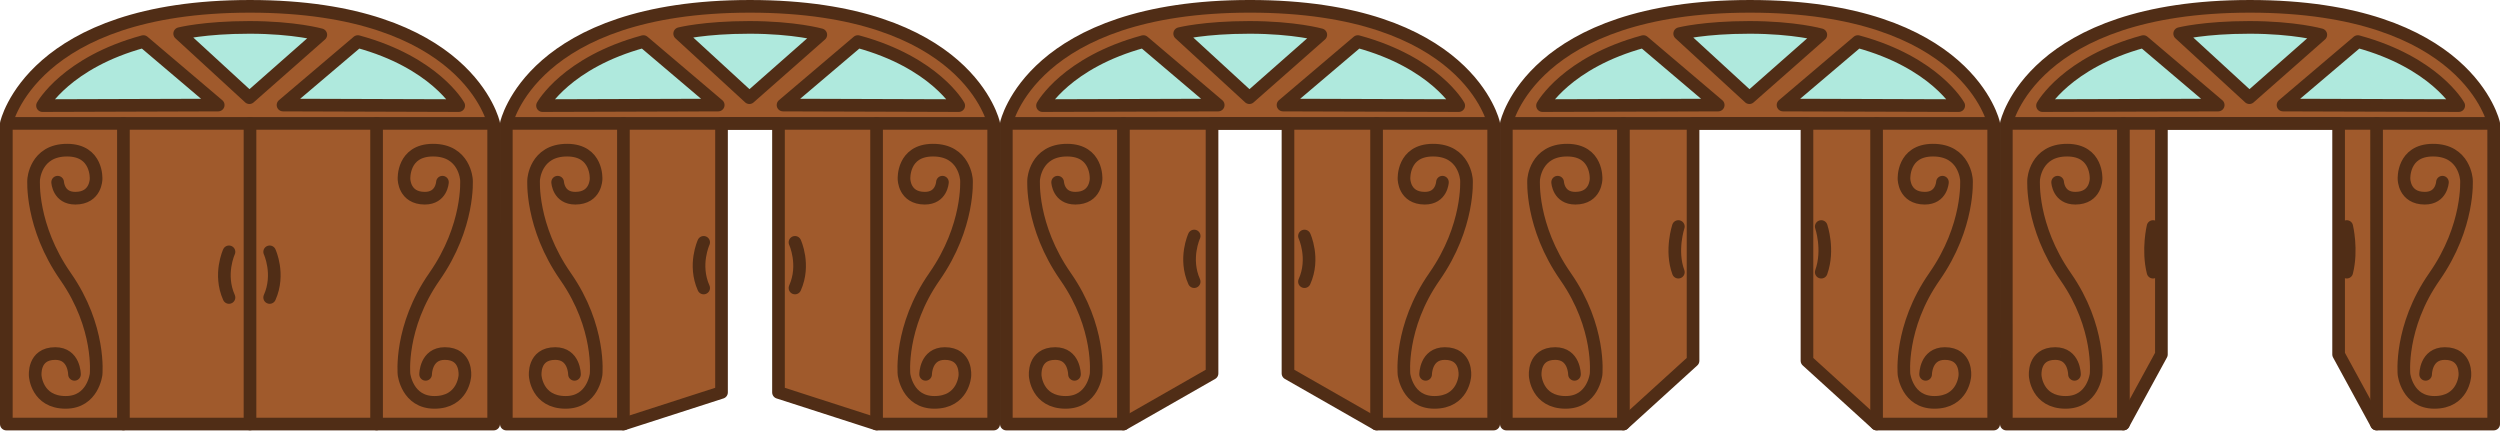
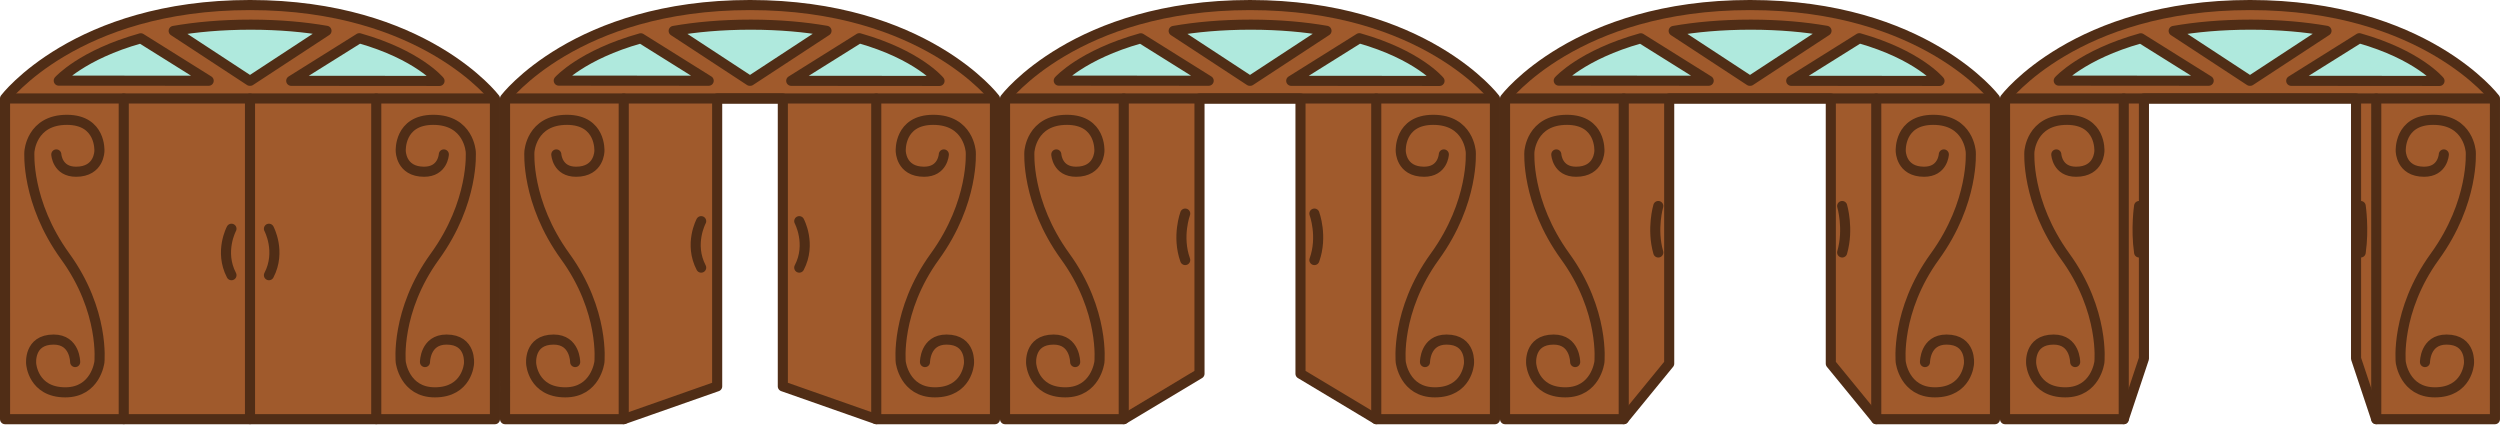
- <svg xmlns="http://www.w3.org/2000/svg" width="790" height="136" viewBox="0 0 209.021 35.983" version="1.1" id="svg8">
+ <svg xmlns="http://www.w3.org/2000/svg" width="990" height="168" viewBox="0 0 261.938 44.45" version="1.1" id="svg8">
  <defs id="defs2" />
  <g id="layer1" transform="translate(0,-261.0167)">
-     <path id="path1493" d="m 42.333,296.471 h 9.79 l 8.202,-2.646 V 271.335 h 4.763 v 22.49 l 8.202,2.646 h 9.79 v -25.135 c 0,0 -2.117,-9.79 -20.373,-9.79 -18.256,0 -20.373,9.79 -20.373,9.79 z" style="opacity:1;fill:#a05a2c;fill-opacity:1;stroke:#502d16;stroke-width:1.058;stroke-linecap:round;stroke-linejoin:round;stroke-miterlimit:4;stroke-dasharray:none;stroke-opacity:1;paint-order:normal" />
-     <path id="path1495" d="m 42.466,271.335 h 40.481" style="opacity:1;fill:none;fill-opacity:1;stroke:#502d16;stroke-width:1.058;stroke-linecap:round;stroke-linejoin:round;stroke-miterlimit:4;stroke-dasharray:none;stroke-opacity:1;paint-order:normal" />
-     <path id="path1503" d="m 60.049,269.799 -14.69,0.047 c 0,0 1.99,-3.602 8.435,-5.355 z" style="opacity:1;fill:#afe9dd;fill-opacity:1;stroke:#502d16;stroke-width:1.058;stroke-linecap:round;stroke-linejoin:round;stroke-miterlimit:4;stroke-dasharray:none;stroke-opacity:1;paint-order:normal" />
-     <path id="path1505" d="m 56.826,263.828 5.829,5.355 5.971,-5.26 c 0,0 -2.18,-0.616 -5.971,-0.616 -3.791,0 -5.829,0.521 -5.829,0.521 z" style="opacity:1;fill:#afe9dd;fill-opacity:1;stroke:#502d16;stroke-width:1.058;stroke-linecap:round;stroke-linejoin:round;stroke-miterlimit:4;stroke-dasharray:none;stroke-opacity:1;paint-order:normal" />
-     <path style="opacity:1;fill:#afe9dd;fill-opacity:1;stroke:#502d16;stroke-width:1.058;stroke-linecap:round;stroke-linejoin:round;stroke-miterlimit:4;stroke-dasharray:none;stroke-opacity:1;paint-order:normal" d="m 65.467,269.799 14.69,0.047 c 0,0 -1.99,-3.602 -8.435,-5.355 z" id="path1507" />
-     <path id="path1509" d="m 46.624,276.249 c 0,0 0.067,1.339 1.473,1.339 1.74,-2e-5 1.74,-1.607 1.74,-1.607 0,0 0.133,-2.4 -2.41,-2.41 -2.678,-0.011 -2.811,2.477 -2.811,2.477 0,0 -0.268,3.883 2.678,8.1 2.945,4.217 2.544,8.167 2.544,8.167 0,0 -0.268,2.343 -2.544,2.343 -2.41,0 -2.544,-2.209 -2.544,-2.209 0,0 -0.201,-1.874 1.674,-1.874 1.607,0 1.607,1.74 1.607,1.74" style="opacity:1;fill:none;fill-opacity:1;stroke:#502d16;stroke-width:1.058;stroke-linecap:round;stroke-linejoin:round;stroke-miterlimit:4;stroke-dasharray:none;stroke-opacity:1;paint-order:normal" />
-     <path style="opacity:1;fill:none;fill-opacity:1;stroke:#502d16;stroke-width:1.058;stroke-linecap:round;stroke-linejoin:round;stroke-miterlimit:4;stroke-dasharray:none;stroke-opacity:1;paint-order:normal" d="m 78.796,276.249 c 0,0 -0.067,1.339 -1.473,1.339 -1.74,-2e-5 -1.74,-1.607 -1.74,-1.607 0,0 -0.133,-2.4 2.41,-2.41 2.678,-0.011 2.811,2.477 2.811,2.477 0,0 0.268,3.883 -2.678,8.1 -2.945,4.217 -2.544,8.167 -2.544,8.167 0,0 0.268,2.343 2.544,2.343 2.41,0 2.544,-2.209 2.544,-2.209 0,0 0.201,-1.874 -1.674,-1.874 -1.607,0 -1.607,1.74 -1.607,1.74" id="path1511" />
-     <path id="path1513" d="m 58.832,281.279 c 0,0 -0.87,1.874 0,3.816" style="opacity:1;fill:none;fill-opacity:1;stroke:#502d16;stroke-width:1.058;stroke-linecap:round;stroke-linejoin:round;stroke-miterlimit:4;stroke-dasharray:none;stroke-opacity:1;paint-order:normal" />
-     <path style="opacity:1;fill:none;fill-opacity:1;stroke:#502d16;stroke-width:1.058;stroke-linecap:round;stroke-linejoin:round;stroke-miterlimit:4;stroke-dasharray:none;stroke-opacity:1;paint-order:normal" d="m 66.467,281.279 c 0,0 0.87,1.874 0,3.816" id="path1515" />
-     <path style="opacity:1;fill:none;fill-opacity:1;stroke:#502d16;stroke-width:1.058;stroke-linecap:round;stroke-linejoin:round;stroke-miterlimit:4;stroke-dasharray:none;stroke-opacity:1;paint-order:normal" d="m 52.123,271.343 v 25.12" id="path1517" />
-     <path style="opacity:1;fill:none;fill-opacity:1;stroke:#502d16;stroke-width:1.058;stroke-linecap:round;stroke-linejoin:round;stroke-miterlimit:4;stroke-dasharray:none;stroke-opacity:1;paint-order:normal" d="m 73.29,271.343 v 25.12" id="path1519" />
-     <path style="opacity:1;fill:#a05a2c;fill-opacity:1;stroke:#502d16;stroke-width:1.058;stroke-linecap:round;stroke-linejoin:round;stroke-miterlimit:4;stroke-dasharray:none;stroke-opacity:1;paint-order:normal" d="M 0.529,296.471 H 41.275 v -25.135 c 0,0 -2.117,-9.79 -20.373,-9.79 -18.256,0 -20.373,9.79 -20.373,9.79 z" id="path1521" />
-     <path style="opacity:1;fill:none;fill-opacity:1;stroke:#502d16;stroke-width:1.058;stroke-linecap:round;stroke-linejoin:round;stroke-miterlimit:4;stroke-dasharray:none;stroke-opacity:1;paint-order:normal" d="M 0.661,271.335 H 41.143" id="path1523" />
-     <path style="opacity:1;fill:none;fill-opacity:1;stroke:#502d16;stroke-width:1.058;stroke-linecap:round;stroke-linejoin:round;stroke-miterlimit:4;stroke-dasharray:none;stroke-opacity:1;paint-order:normal" d="m 20.902,271.343 v 25.12" id="path1525" />
-     <path style="opacity:1;fill:#afe9dd;fill-opacity:1;stroke:#502d16;stroke-width:1.058;stroke-linecap:round;stroke-linejoin:round;stroke-miterlimit:4;stroke-dasharray:none;stroke-opacity:1;paint-order:normal" d="m 18.244,269.799 -14.69,0.047 c 0,0 1.99,-3.602 8.435,-5.355 z" id="path1527" />
-     <path style="opacity:1;fill:#afe9dd;fill-opacity:1;stroke:#502d16;stroke-width:1.058;stroke-linecap:round;stroke-linejoin:round;stroke-miterlimit:4;stroke-dasharray:none;stroke-opacity:1;paint-order:normal" d="m 15.022,263.828 5.829,5.355 5.971,-5.26 c 0,0 -2.18,-0.616 -5.971,-0.616 -3.791,0 -5.829,0.521 -5.829,0.521 z" id="path1529" />
-     <path id="path1531" d="m 23.662,269.799 14.69,0.047 c 0,0 -1.99,-3.602 -8.435,-5.355 z" style="opacity:1;fill:#afe9dd;fill-opacity:1;stroke:#502d16;stroke-width:1.058;stroke-linecap:round;stroke-linejoin:round;stroke-miterlimit:4;stroke-dasharray:none;stroke-opacity:1;paint-order:normal" />
-     <path style="opacity:1;fill:none;fill-opacity:1;stroke:#502d16;stroke-width:1.058;stroke-linecap:round;stroke-linejoin:round;stroke-miterlimit:4;stroke-dasharray:none;stroke-opacity:1;paint-order:normal" d="m 4.82,276.249 c 0,0 0.067,1.339 1.473,1.339 1.74,-2e-5 1.74,-1.607 1.74,-1.607 0,0 0.133,-2.4 -2.41,-2.41 -2.678,-0.011 -2.811,2.477 -2.811,2.477 0,0 -0.268,3.883 2.678,8.1 2.945,4.217 2.544,8.167 2.544,8.167 0,0 -0.268,2.343 -2.544,2.343 -2.41,0 -2.544,-2.209 -2.544,-2.209 0,0 -0.201,-1.874 1.674,-1.874 1.607,0 1.607,1.74 1.607,1.74" id="path1533" />
-     <path id="path1535" d="m 36.992,276.249 c 0,0 -0.067,1.339 -1.473,1.339 -1.74,-2e-5 -1.74,-1.607 -1.74,-1.607 0,0 -0.133,-2.4 2.41,-2.41 2.678,-0.011 2.811,2.477 2.811,2.477 0,0 0.268,3.883 -2.678,8.1 -2.945,4.217 -2.544,8.167 -2.544,8.167 0,0 0.268,2.343 2.544,2.343 2.41,0 2.544,-2.209 2.544,-2.209 0,0 0.201,-1.874 -1.674,-1.874 -1.607,0 -1.607,1.74 -1.607,1.74" style="opacity:1;fill:none;fill-opacity:1;stroke:#502d16;stroke-width:1.058;stroke-linecap:round;stroke-linejoin:round;stroke-miterlimit:4;stroke-dasharray:none;stroke-opacity:1;paint-order:normal" />
-     <path style="opacity:1;fill:none;fill-opacity:1;stroke:#502d16;stroke-width:1.058;stroke-linecap:round;stroke-linejoin:round;stroke-miterlimit:4;stroke-dasharray:none;stroke-opacity:1;paint-order:normal" d="m 19.145,282.072 c 0,0 -0.87,1.874 0,3.816" id="path1537" />
-     <path id="path1539" d="m 22.546,282.072 c 0,0 0.87,1.874 0,3.816" style="opacity:1;fill:none;fill-opacity:1;stroke:#502d16;stroke-width:1.058;stroke-linecap:round;stroke-linejoin:round;stroke-miterlimit:4;stroke-dasharray:none;stroke-opacity:1;paint-order:normal" />
-     <path id="path1541" d="m 10.319,271.343 v 25.12" style="opacity:1;fill:none;fill-opacity:1;stroke:#502d16;stroke-width:1.058;stroke-linecap:round;stroke-linejoin:round;stroke-miterlimit:4;stroke-dasharray:none;stroke-opacity:1;paint-order:normal" />
-     <path id="path1543" d="m 31.485,271.343 v 25.12" style="opacity:1;fill:none;fill-opacity:1;stroke:#502d16;stroke-width:1.058;stroke-linecap:round;stroke-linejoin:round;stroke-miterlimit:4;stroke-dasharray:none;stroke-opacity:1;paint-order:normal" />
-     <path style="opacity:1;fill:#a05a2c;fill-opacity:1;stroke:#502d16;stroke-width:1.058;stroke-linecap:round;stroke-linejoin:round;stroke-miterlimit:4;stroke-dasharray:none;stroke-opacity:1;paint-order:normal" d="m 84.138,296.471 h 9.79 l 7.408,-4.233 V 271.335 h 6.35 v 20.902 l 7.408,4.233 h 9.79 v -25.135 c 0,0 -2.117,-9.79 -20.373,-9.79 -18.256,0 -20.373,9.79 -20.373,9.79 z" id="path1545" />
-     <path style="opacity:1;fill:none;fill-opacity:1;stroke:#502d16;stroke-width:1.058;stroke-linecap:round;stroke-linejoin:round;stroke-miterlimit:4;stroke-dasharray:none;stroke-opacity:1;paint-order:normal" d="M 84.27,271.335 H 124.751" id="path1547" />
-     <path style="opacity:1;fill:#afe9dd;fill-opacity:1;stroke:#502d16;stroke-width:1.058;stroke-linecap:round;stroke-linejoin:round;stroke-miterlimit:4;stroke-dasharray:none;stroke-opacity:1;paint-order:normal" d="m 101.853,269.799 -14.69,0.047 c 0,0 1.99,-3.602 8.435,-5.355 z" id="path1549" />
-     <path style="opacity:1;fill:#afe9dd;fill-opacity:1;stroke:#502d16;stroke-width:1.058;stroke-linecap:round;stroke-linejoin:round;stroke-miterlimit:4;stroke-dasharray:none;stroke-opacity:1;paint-order:normal" d="m 98.63,263.828 5.829,5.355 5.971,-5.26 c 0,0 -2.18,-0.616 -5.971,-0.616 -3.791,0 -5.829,0.521 -5.829,0.521 z" id="path1551" />
-     <path id="path1553" d="m 107.271,269.799 14.69,0.047 c 0,0 -1.99,-3.602 -8.435,-5.355 z" style="opacity:1;fill:#afe9dd;fill-opacity:1;stroke:#502d16;stroke-width:1.058;stroke-linecap:round;stroke-linejoin:round;stroke-miterlimit:4;stroke-dasharray:none;stroke-opacity:1;paint-order:normal" />
-     <path style="opacity:1;fill:none;fill-opacity:1;stroke:#502d16;stroke-width:1.058;stroke-linecap:round;stroke-linejoin:round;stroke-miterlimit:4;stroke-dasharray:none;stroke-opacity:1;paint-order:normal" d="m 88.428,276.249 c 0,0 0.067,1.339 1.473,1.339 1.74,-2e-5 1.74,-1.607 1.74,-1.607 0,0 0.133,-2.4 -2.41,-2.41 -2.678,-0.011 -2.811,2.477 -2.811,2.477 0,0 -0.268,3.883 2.678,8.1 2.945,4.217 2.544,8.167 2.544,8.167 0,0 -0.268,2.343 -2.544,2.343 -2.41,0 -2.544,-2.209 -2.544,-2.209 0,0 -0.201,-1.874 1.674,-1.874 1.607,0 1.607,1.74 1.607,1.74" id="path1555" />
-     <path id="path1557" d="m 120.6,276.249 c 0,0 -0.067,1.339 -1.473,1.339 -1.74,-2e-5 -1.74,-1.607 -1.74,-1.607 0,0 -0.133,-2.4 2.41,-2.41 2.678,-0.011 2.811,2.477 2.811,2.477 0,0 0.268,3.883 -2.678,8.1 -2.945,4.217 -2.544,8.167 -2.544,8.167 0,0 0.268,2.343 2.544,2.343 2.41,0 2.544,-2.209 2.544,-2.209 0,0 0.201,-1.874 -1.673,-1.874 -1.607,0 -1.607,1.74 -1.607,1.74" style="opacity:1;fill:none;fill-opacity:1;stroke:#502d16;stroke-width:1.058;stroke-linecap:round;stroke-linejoin:round;stroke-miterlimit:4;stroke-dasharray:none;stroke-opacity:1;paint-order:normal" />
-     <path style="opacity:1;fill:none;fill-opacity:1;stroke:#502d16;stroke-width:1.058;stroke-linecap:round;stroke-linejoin:round;stroke-miterlimit:4;stroke-dasharray:none;stroke-opacity:1;paint-order:normal" d="m 99.843,280.749 c 0,0 -0.87,1.874 0,3.816" id="path1559" />
-     <path id="path1561" d="m 109.064,280.749 c 0,0 0.87,1.874 0,3.816" style="opacity:1;fill:none;fill-opacity:1;stroke:#502d16;stroke-width:1.058;stroke-linecap:round;stroke-linejoin:round;stroke-miterlimit:4;stroke-dasharray:none;stroke-opacity:1;paint-order:normal" />
-     <path id="path1563" d="m 93.927,271.343 v 25.12" style="opacity:1;fill:none;fill-opacity:1;stroke:#502d16;stroke-width:1.058;stroke-linecap:round;stroke-linejoin:round;stroke-miterlimit:4;stroke-dasharray:none;stroke-opacity:1;paint-order:normal" />
-     <path id="path1565" d="m 115.094,271.343 v 25.12" style="opacity:1;fill:none;fill-opacity:1;stroke:#502d16;stroke-width:1.058;stroke-linecap:round;stroke-linejoin:round;stroke-miterlimit:4;stroke-dasharray:none;stroke-opacity:1;paint-order:normal" />
-     <path id="path1567" d="m 125.942,296.471 h 9.79 l 5.821,-5.292 V 271.335 h 9.525 v 19.844 l 5.821,5.292 h 9.79 v -25.135 c 0,0 -2.117,-9.79 -20.373,-9.79 -18.256,0 -20.373,9.79 -20.373,9.79 z" style="opacity:1;fill:#a05a2c;fill-opacity:1;stroke:#502d16;stroke-width:1.058;stroke-linecap:round;stroke-linejoin:round;stroke-miterlimit:4;stroke-dasharray:none;stroke-opacity:1;paint-order:normal" />
-     <path id="path1569" d="m 126.074,271.335 h 40.481" style="opacity:1;fill:none;fill-opacity:1;stroke:#502d16;stroke-width:1.058;stroke-linecap:round;stroke-linejoin:round;stroke-miterlimit:4;stroke-dasharray:none;stroke-opacity:1;paint-order:normal" />
-     <path id="path1571" d="m 143.657,269.799 -14.69,0.047 c 0,0 1.99,-3.602 8.435,-5.355 z" style="opacity:1;fill:#afe9dd;fill-opacity:1;stroke:#502d16;stroke-width:1.058;stroke-linecap:round;stroke-linejoin:round;stroke-miterlimit:4;stroke-dasharray:none;stroke-opacity:1;paint-order:normal" />
-     <path id="path1573" d="m 140.435,263.828 5.829,5.355 5.971,-5.26 c 0,0 -2.18,-0.616 -5.971,-0.616 -3.791,0 -5.829,0.521 -5.829,0.521 z" style="opacity:1;fill:#afe9dd;fill-opacity:1;stroke:#502d16;stroke-width:1.058;stroke-linecap:round;stroke-linejoin:round;stroke-miterlimit:4;stroke-dasharray:none;stroke-opacity:1;paint-order:normal" />
-     <path style="opacity:1;fill:#afe9dd;fill-opacity:1;stroke:#502d16;stroke-width:1.058;stroke-linecap:round;stroke-linejoin:round;stroke-miterlimit:4;stroke-dasharray:none;stroke-opacity:1;paint-order:normal" d="m 149.075,269.799 14.69,0.047 c 0,0 -1.99,-3.602 -8.435,-5.355 z" id="path1575" />
-     <path id="path1577" d="m 130.232,276.249 c 0,0 0.067,1.339 1.473,1.339 1.74,-2e-5 1.74,-1.607 1.74,-1.607 0,0 0.133,-2.4 -2.41,-2.41 -2.678,-0.011 -2.811,2.477 -2.811,2.477 0,0 -0.268,3.883 2.678,8.1 2.945,4.217 2.544,8.167 2.544,8.167 0,0 -0.268,2.343 -2.544,2.343 -2.41,0 -2.544,-2.209 -2.544,-2.209 0,0 -0.201,-1.874 1.674,-1.874 1.607,0 1.607,1.74 1.607,1.74" style="opacity:1;fill:none;fill-opacity:1;stroke:#502d16;stroke-width:1.058;stroke-linecap:round;stroke-linejoin:round;stroke-miterlimit:4;stroke-dasharray:none;stroke-opacity:1;paint-order:normal" />
-     <path style="opacity:1;fill:none;fill-opacity:1;stroke:#502d16;stroke-width:1.058;stroke-linecap:round;stroke-linejoin:round;stroke-miterlimit:4;stroke-dasharray:none;stroke-opacity:1;paint-order:normal" d="m 162.404,276.249 c 0,0 -0.067,1.339 -1.473,1.339 -1.74,-2e-5 -1.74,-1.607 -1.74,-1.607 0,0 -0.133,-2.4 2.41,-2.41 2.678,-0.011 2.811,2.477 2.811,2.477 0,0 0.268,3.883 -2.678,8.1 -2.945,4.217 -2.544,8.167 -2.544,8.167 0,0 0.268,2.343 2.544,2.343 2.41,0 2.544,-2.209 2.544,-2.209 0,0 0.201,-1.874 -1.673,-1.874 -1.607,0 -1.607,1.74 -1.607,1.74" id="path1579" />
-     <path id="path1581" d="m 140.324,279.956 c 0,0 -0.669,2.008 0,3.816" style="opacity:1;fill:none;fill-opacity:1;stroke:#502d16;stroke-width:1.058;stroke-linecap:round;stroke-linejoin:round;stroke-miterlimit:4;stroke-dasharray:none;stroke-opacity:1;paint-order:normal" />
-     <path style="opacity:1;fill:none;fill-opacity:1;stroke:#502d16;stroke-width:1.058;stroke-linecap:round;stroke-linejoin:round;stroke-miterlimit:4;stroke-dasharray:none;stroke-opacity:1;paint-order:normal" d="m 152.271,279.956 c 0,0 0.669,1.941 0,3.816" id="path1583" />
-     <path style="opacity:1;fill:none;fill-opacity:1;stroke:#502d16;stroke-width:1.058;stroke-linecap:round;stroke-linejoin:round;stroke-miterlimit:4;stroke-dasharray:none;stroke-opacity:1;paint-order:normal" d="m 135.731,271.343 v 25.12" id="path1585" />
-     <path style="opacity:1;fill:none;fill-opacity:1;stroke:#502d16;stroke-width:1.058;stroke-linecap:round;stroke-linejoin:round;stroke-miterlimit:4;stroke-dasharray:none;stroke-opacity:1;paint-order:normal" d="m 156.898,271.343 v 25.12" id="path1587" />
-     <path style="opacity:1;fill:#a05a2c;fill-opacity:1;stroke:#502d16;stroke-width:1.058;stroke-linecap:round;stroke-linejoin:round;stroke-miterlimit:4;stroke-dasharray:none;stroke-opacity:1;paint-order:normal" d="m 167.746,296.471 h 9.79 l 3.175,-5.821 V 271.335 h 14.817 v 19.315 l 3.175,5.821 h 9.79 v -25.135 c 0,0 -2.117,-9.79 -20.373,-9.79 -18.256,0 -20.373,9.79 -20.373,9.79 z" id="path1611" />
-     <path style="opacity:1;fill:none;fill-opacity:1;stroke:#502d16;stroke-width:1.058;stroke-linecap:round;stroke-linejoin:round;stroke-miterlimit:4;stroke-dasharray:none;stroke-opacity:1;paint-order:normal" d="m 167.878,271.335 h 40.481" id="path1613" />
-     <path style="opacity:1;fill:#afe9dd;fill-opacity:1;stroke:#502d16;stroke-width:1.058;stroke-linecap:round;stroke-linejoin:round;stroke-miterlimit:4;stroke-dasharray:none;stroke-opacity:1;paint-order:normal" d="m 185.461,269.799 -14.69,0.047 c 0,0 1.99,-3.602 8.435,-5.355 z" id="path1615" />
-     <path style="opacity:1;fill:#afe9dd;fill-opacity:1;stroke:#502d16;stroke-width:1.058;stroke-linecap:round;stroke-linejoin:round;stroke-miterlimit:4;stroke-dasharray:none;stroke-opacity:1;paint-order:normal" d="m 182.239,263.828 5.829,5.355 5.971,-5.26 c 0,0 -2.18,-0.616 -5.971,-0.616 -3.791,0 -5.829,0.521 -5.829,0.521 z" id="path1617" />
-     <path id="path1619" d="m 190.879,269.799 14.69,0.047 c 0,0 -1.99,-3.602 -8.435,-5.355 z" style="opacity:1;fill:#afe9dd;fill-opacity:1;stroke:#502d16;stroke-width:1.058;stroke-linecap:round;stroke-linejoin:round;stroke-miterlimit:4;stroke-dasharray:none;stroke-opacity:1;paint-order:normal" />
-     <path style="opacity:1;fill:none;fill-opacity:1;stroke:#502d16;stroke-width:1.058;stroke-linecap:round;stroke-linejoin:round;stroke-miterlimit:4;stroke-dasharray:none;stroke-opacity:1;paint-order:normal" d="m 172.036,276.249 c 0,0 0.067,1.339 1.473,1.339 1.74,-2e-5 1.74,-1.607 1.74,-1.607 0,0 0.133,-2.4 -2.41,-2.41 -2.678,-0.011 -2.811,2.477 -2.811,2.477 0,0 -0.268,3.883 2.678,8.1 2.945,4.217 2.544,8.167 2.544,8.167 0,0 -0.268,2.343 -2.544,2.343 -2.41,0 -2.544,-2.209 -2.544,-2.209 0,0 -0.201,-1.874 1.674,-1.874 1.607,0 1.607,1.74 1.607,1.74" id="path1621" />
-     <path id="path1623" d="m 204.208,276.249 c 0,0 -0.067,1.339 -1.473,1.339 -1.74,-2e-5 -1.74,-1.607 -1.74,-1.607 0,0 -0.133,-2.4 2.41,-2.41 2.678,-0.011 2.811,2.477 2.811,2.477 0,0 0.268,3.883 -2.678,8.1 -2.945,4.217 -2.544,8.167 -2.544,8.167 0,0 0.268,2.343 2.544,2.343 2.41,0 2.544,-2.209 2.544,-2.209 0,0 0.201,-1.874 -1.673,-1.874 -1.607,0 -1.607,1.74 -1.607,1.74" style="opacity:1;fill:none;fill-opacity:1;stroke:#502d16;stroke-width:1.058;stroke-linecap:round;stroke-linejoin:round;stroke-miterlimit:4;stroke-dasharray:none;stroke-opacity:1;paint-order:normal" />
-     <path style="opacity:1;fill:none;fill-opacity:1;stroke:#502d16;stroke-width:1.058;stroke-linecap:round;stroke-linejoin:round;stroke-miterlimit:4;stroke-dasharray:none;stroke-opacity:1;paint-order:normal" d="m 180.012,279.956 c 0,0 -0.469,1.941 0,3.816" id="path1625" />
-     <path id="path1629" d="m 177.535,271.343 v 25.12" style="opacity:1;fill:none;fill-opacity:1;stroke:#502d16;stroke-width:1.058;stroke-linecap:round;stroke-linejoin:round;stroke-miterlimit:4;stroke-dasharray:none;stroke-opacity:1;paint-order:normal" />
-     <path id="path1631" d="m 198.702,271.343 v 25.12" style="opacity:1;fill:none;fill-opacity:1;stroke:#502d16;stroke-width:1.058;stroke-linecap:round;stroke-linejoin:round;stroke-miterlimit:4;stroke-dasharray:none;stroke-opacity:1;paint-order:normal" />
-     <path id="path1633" d="m 196.207,279.956 c 0,0 0.469,1.941 0,3.816" style="opacity:1;fill:none;fill-opacity:1;stroke:#502d16;stroke-width:1.058;stroke-linecap:round;stroke-linejoin:round;stroke-miterlimit:4;stroke-dasharray:none;stroke-opacity:1;paint-order:normal" />
+     <path style="opacity:1;fill:#a05a2c;fill-opacity:1;stroke:#502d16;stroke-width:1.058;stroke-linecap:round;stroke-linejoin:round;stroke-miterlimit:4;stroke-dasharray:none;stroke-opacity:1;paint-order:normal" d="M 0.529,304.937 H 51.858 v -33.602 c 0,0 -7.408,-9.79 -25.665,-9.79 -18.256,0 -25.665,9.79 -25.665,9.79 z" id="path1521" />
+     <path style="opacity:1;fill:none;fill-opacity:1;stroke:#502d16;stroke-width:1.058;stroke-linecap:round;stroke-linejoin:round;stroke-miterlimit:4;stroke-dasharray:none;stroke-opacity:1;paint-order:normal" d="M 0.661,271.335 H 51.726" id="path1523" />
+     <path style="opacity:1;fill:none;fill-opacity:1;stroke:#502d16;stroke-width:1.058;stroke-linecap:round;stroke-linejoin:round;stroke-miterlimit:4;stroke-dasharray:none;stroke-opacity:1;paint-order:normal" d="m 26.194,271.343 v 33.587" id="path1525" />
+     <path style="opacity:1;fill:none;fill-opacity:1;stroke:#502d16;stroke-width:1.058;stroke-linecap:round;stroke-linejoin:round;stroke-miterlimit:4;stroke-dasharray:none;stroke-opacity:1;paint-order:normal" d="m 5.9,277.197 c 0,0 0.094,1.813 2.069,1.813 2.446,-2e-5 2.446,-2.175 2.446,-2.175 0,0 0.187,-3.249 -3.386,-3.263 -3.763,-0.014 -3.95,3.354 -3.95,3.354 0,0 -0.376,5.257 3.762,10.968 4.139,5.71 3.574,11.058 3.574,11.058 0,0 -0.376,3.172 -3.574,3.172 -3.386,0 -3.574,-2.991 -3.574,-2.991 0,0 -0.282,-2.538 2.351,-2.538 2.257,0 2.257,2.357 2.257,2.357" id="path1533" />
+     <path style="opacity:1;fill:none;fill-opacity:1;stroke:#502d16;stroke-width:1.058;stroke-linecap:round;stroke-linejoin:round;stroke-miterlimit:4;stroke-dasharray:none;stroke-opacity:1;paint-order:normal" d="m 24.252,284.983 c 0,0 -1.293,2.391 0,4.868" id="path1537" />
+     <path id="path1541" d="m 12.965,271.343 v 33.587" style="opacity:1;fill:none;fill-opacity:1;stroke:#502d16;stroke-width:1.058;stroke-linecap:round;stroke-linejoin:round;stroke-miterlimit:4;stroke-dasharray:none;stroke-opacity:1;paint-order:normal" />
+     <path id="path1543" d="m 39.423,271.343 v 33.587" style="opacity:1;fill:none;fill-opacity:1;stroke:#502d16;stroke-width:1.058;stroke-linecap:round;stroke-linejoin:round;stroke-miterlimit:4;stroke-dasharray:none;stroke-opacity:1;paint-order:normal" />
+     <path style="opacity:1;fill:none;fill-opacity:1;stroke:#502d16;stroke-width:1.058;stroke-linecap:round;stroke-linejoin:round;stroke-miterlimit:4;stroke-dasharray:none;stroke-opacity:1;paint-order:normal" d="m 46.503,277.197 c 0,0 -0.094,1.813 -2.069,1.813 -2.446,-2e-5 -2.446,-2.175 -2.446,-2.175 0,0 -0.187,-3.249 3.386,-3.263 3.763,-0.014 3.95,3.354 3.95,3.354 0,0 0.376,5.257 -3.762,10.968 -4.139,5.71 -3.574,11.058 -3.574,11.058 0,0 0.376,3.172 3.574,3.172 3.386,0 3.574,-2.991 3.574,-2.991 0,0 0.282,-2.538 -2.351,-2.538 -2.257,0 -2.257,2.357 -2.257,2.357" id="path3823" />
+     <path style="opacity:1;fill:none;fill-opacity:1;stroke:#502d16;stroke-width:1.058;stroke-linecap:round;stroke-linejoin:round;stroke-miterlimit:4;stroke-dasharray:none;stroke-opacity:1;paint-order:normal" d="m 28.178,284.983 c 0,0 1.293,2.391 0,4.868" id="path4232" />
+     <path id="path4267" style="fill:#afe9dd;stroke:#502d16;stroke-width:4;stroke-linecap:round;stroke-linejoin:round" d="M 99.35 9.768 C 87.61 9.761 77.485 10.726 68.775 12.242 L 98.898 31.988 L 99.102 31.988 L 129.291 12.199 C 120.781 10.719 110.873 9.775 99.35 9.768 z M 142.297 15.131 L 115.326 32.002 L 174.049 32.047 C 174.049 32.047 165.557 21.723 142.297 15.131 z M 55.752 15.162 C 32.322 21.722 23.266 31.93 23.266 31.93 L 82.633 31.977 L 55.752 15.162 z " transform="matrix(0.2645833,0,0,0.2645833,0,261.0167)" />
+     <path style="opacity:1;fill:#a05a2c;fill-opacity:1;stroke:#502d16;stroke-width:1.058;stroke-linecap:round;stroke-linejoin:round;stroke-miterlimit:4;stroke-dasharray:none;stroke-opacity:1;paint-order:normal" d="m 52.917,304.937 h 12.435 l 9.79,-3.44 v -30.163 h 6.879 v 30.163 l 9.79,3.44 h 12.435 v -33.602 c 0,0 -7.408,-9.79 -25.665,-9.79 -18.256,0 -25.665,9.79 -25.665,9.79 z" id="path4838" />
+     <path style="opacity:1;fill:none;fill-opacity:1;stroke:#502d16;stroke-width:1.058;stroke-linecap:round;stroke-linejoin:round;stroke-miterlimit:4;stroke-dasharray:none;stroke-opacity:1;paint-order:normal" d="M 53.049,271.335 H 104.114" id="path4840" />
+     <path style="opacity:1;fill:none;fill-opacity:1;stroke:#502d16;stroke-width:1.058;stroke-linecap:round;stroke-linejoin:round;stroke-miterlimit:4;stroke-dasharray:none;stroke-opacity:1;paint-order:normal" d="m 58.288,277.197 c 0,0 0.094,1.813 2.069,1.813 2.446,-2e-5 2.446,-2.175 2.446,-2.175 0,0 0.187,-3.249 -3.386,-3.263 -3.763,-0.014 -3.95,3.354 -3.95,3.354 0,0 -0.376,5.257 3.762,10.968 4.139,5.71 3.574,11.058 3.574,11.058 0,0 -0.376,3.172 -3.574,3.172 -3.386,0 -3.574,-2.991 -3.574,-2.991 0,0 -0.282,-2.538 2.351,-2.538 2.257,0 2.257,2.357 2.257,2.357" id="path4844" />
+     <path style="opacity:1;fill:none;fill-opacity:1;stroke:#502d16;stroke-width:1.058;stroke-linecap:round;stroke-linejoin:round;stroke-miterlimit:4;stroke-dasharray:none;stroke-opacity:1;paint-order:normal" d="m 73.465,284.189 c 0,0 -1.293,2.391 0,4.868" id="path4846" />
+     <path id="path4848" d="m 65.352,271.343 v 33.587" style="opacity:1;fill:none;fill-opacity:1;stroke:#502d16;stroke-width:1.058;stroke-linecap:round;stroke-linejoin:round;stroke-miterlimit:4;stroke-dasharray:none;stroke-opacity:1;paint-order:normal" />
+     <path id="path4850" d="m 91.81,271.343 v 33.587" style="opacity:1;fill:none;fill-opacity:1;stroke:#502d16;stroke-width:1.058;stroke-linecap:round;stroke-linejoin:round;stroke-miterlimit:4;stroke-dasharray:none;stroke-opacity:1;paint-order:normal" />
+     <path style="opacity:1;fill:none;fill-opacity:1;stroke:#502d16;stroke-width:1.058;stroke-linecap:round;stroke-linejoin:round;stroke-miterlimit:4;stroke-dasharray:none;stroke-opacity:1;paint-order:normal" d="m 98.89,277.197 c 0,0 -0.094,1.813 -2.069,1.813 -2.446,-2e-5 -2.446,-2.175 -2.446,-2.175 0,0 -0.187,-3.249 3.386,-3.263 3.763,-0.014 3.95,3.354 3.95,3.354 0,0 0.376,5.257 -3.762,10.968 -4.139,5.71 -3.574,11.058 -3.574,11.058 0,0 0.376,3.172 3.574,3.172 3.386,0 3.574,-2.991 3.574,-2.991 0,0 0.282,-2.538 -2.351,-2.538 -2.257,0 -2.257,2.357 -2.257,2.357" id="path4852" />
+     <path style="opacity:1;fill:none;fill-opacity:1;stroke:#502d16;stroke-width:1.058;stroke-linecap:round;stroke-linejoin:round;stroke-miterlimit:4;stroke-dasharray:none;stroke-opacity:1;paint-order:normal" d="m 83.741,284.189 c 0,0 1.293,2.391 0,4.868" id="path4854" />
+     <path id="path4856" style="fill:#afe9dd;stroke:#502d16;stroke-width:1.058;stroke-linecap:round;stroke-linejoin:round" d="m 78.674,263.601 c -3.106,-0.002 -5.785,0.254 -8.089,0.655 l 7.97,5.224 h 0.054 l 7.988,-5.236 c -2.252,-0.392 -4.873,-0.641 -7.922,-0.643 z m 11.363,1.419 -7.136,4.464 15.537,0.012 c 0,0 -2.247,-2.732 -8.401,-4.476 z m -22.898,0.008 c -6.199,1.736 -8.595,4.436 -8.595,4.436 l 15.708,0.012 z" />
+     <path style="opacity:1;fill:#a05a2c;fill-opacity:1;stroke:#502d16;stroke-width:1.058;stroke-linecap:round;stroke-linejoin:round;stroke-miterlimit:4;stroke-dasharray:none;stroke-opacity:1;paint-order:normal" d="m 105.304,304.937 h 12.435 l 7.938,-4.763 V 271.335 h 10.583 v 28.84 l 7.938,4.763 h 12.435 v -33.602 c 0,0 -7.408,-9.79 -25.665,-9.79 -18.256,0 -25.665,9.79 -25.665,9.79 z" id="path6823" />
+     <path style="opacity:1;fill:none;fill-opacity:1;stroke:#502d16;stroke-width:1.058;stroke-linecap:round;stroke-linejoin:round;stroke-miterlimit:4;stroke-dasharray:none;stroke-opacity:1;paint-order:normal" d="m 105.436,271.335 h 51.065" id="path6825" />
+     <path style="opacity:1;fill:none;fill-opacity:1;stroke:#502d16;stroke-width:1.058;stroke-linecap:round;stroke-linejoin:round;stroke-miterlimit:4;stroke-dasharray:none;stroke-opacity:1;paint-order:normal" d="m 110.675,277.197 c 0,0 0.094,1.813 2.069,1.813 2.446,-2e-5 2.446,-2.175 2.446,-2.175 0,0 0.187,-3.249 -3.386,-3.263 -3.763,-0.014 -3.95,3.354 -3.95,3.354 0,0 -0.376,5.257 3.762,10.968 4.139,5.71 3.574,11.058 3.574,11.058 0,0 -0.376,3.172 -3.574,3.172 -3.386,0 -3.574,-2.991 -3.574,-2.991 0,0 -0.282,-2.538 2.351,-2.538 2.257,0 2.257,2.357 2.257,2.357" id="path6827" />
+     <path style="opacity:1;fill:none;fill-opacity:1;stroke:#502d16;stroke-width:1.058;stroke-linecap:round;stroke-linejoin:round;stroke-miterlimit:4;stroke-dasharray:none;stroke-opacity:1;paint-order:normal" d="m 124.18,283.395 c 0,0 -0.89,2.391 0,4.868" id="path6829" />
+     <path id="path6831" d="m 117.74,271.343 v 33.587" style="opacity:1;fill:none;fill-opacity:1;stroke:#502d16;stroke-width:1.058;stroke-linecap:round;stroke-linejoin:round;stroke-miterlimit:4;stroke-dasharray:none;stroke-opacity:1;paint-order:normal" />
+     <path id="path6833" d="m 144.198,271.343 v 33.587" style="opacity:1;fill:none;fill-opacity:1;stroke:#502d16;stroke-width:1.058;stroke-linecap:round;stroke-linejoin:round;stroke-miterlimit:4;stroke-dasharray:none;stroke-opacity:1;paint-order:normal" />
+     <path style="opacity:1;fill:none;fill-opacity:1;stroke:#502d16;stroke-width:1.058;stroke-linecap:round;stroke-linejoin:round;stroke-miterlimit:4;stroke-dasharray:none;stroke-opacity:1;paint-order:normal" d="m 151.278,277.197 c 0,0 -0.094,1.813 -2.069,1.813 -2.446,-2e-5 -2.446,-2.175 -2.446,-2.175 0,0 -0.187,-3.249 3.386,-3.263 3.763,-0.014 3.95,3.354 3.95,3.354 0,0 0.376,5.257 -3.762,10.968 -4.139,5.71 -3.574,11.058 -3.574,11.058 0,0 0.376,3.172 3.574,3.172 3.386,0 3.574,-2.991 3.574,-2.991 0,0 0.282,-2.538 -2.351,-2.538 -2.257,0 -2.257,2.357 -2.257,2.357" id="path6835" />
+     <path style="opacity:1;fill:none;fill-opacity:1;stroke:#502d16;stroke-width:1.058;stroke-linecap:round;stroke-linejoin:round;stroke-miterlimit:4;stroke-dasharray:none;stroke-opacity:1;paint-order:normal" d="m 137.716,283.395 c 0,0 0.89,2.391 0,4.868" id="path6837" />
+     <path id="path6839" style="fill:#afe9dd;stroke:#502d16;stroke-width:1.058;stroke-linecap:round;stroke-linejoin:round" d="m 131.061,263.601 c -3.106,-0.002 -5.785,0.254 -8.089,0.655 l 7.97,5.224 h 0.054 l 7.988,-5.236 c -2.252,-0.392 -4.873,-0.641 -7.922,-0.643 z m 11.363,1.419 -7.136,4.464 15.537,0.012 c 0,0 -2.247,-2.732 -8.401,-4.476 z m -22.898,0.008 c -6.199,1.736 -8.595,4.436 -8.595,4.436 l 15.708,0.012 z" />
+     <path style="opacity:1;fill:#a05a2c;fill-opacity:1;stroke:#502d16;stroke-width:1.058;stroke-linecap:round;stroke-linejoin:round;stroke-miterlimit:4;stroke-dasharray:none;stroke-opacity:1;paint-order:normal" d="m 157.692,304.937 h 12.435 l 4.763,-5.821 V 271.335 h 16.933 v 27.781 l 4.763,5.821 h 12.435 v -33.602 c 0,0 -7.408,-9.79 -25.665,-9.79 -18.256,0 -25.665,9.79 -25.665,9.79 z" id="path8012" />
+     <path style="opacity:1;fill:none;fill-opacity:1;stroke:#502d16;stroke-width:1.058;stroke-linecap:round;stroke-linejoin:round;stroke-miterlimit:4;stroke-dasharray:none;stroke-opacity:1;paint-order:normal" d="m 157.824,271.335 h 51.065" id="path8014" />
+     <path style="opacity:1;fill:none;fill-opacity:1;stroke:#502d16;stroke-width:1.058;stroke-linecap:round;stroke-linejoin:round;stroke-miterlimit:4;stroke-dasharray:none;stroke-opacity:1;paint-order:normal" d="m 163.063,277.197 c 0,0 0.094,1.813 2.069,1.813 2.446,-2e-5 2.446,-2.175 2.446,-2.175 0,0 0.187,-3.249 -3.386,-3.263 -3.763,-0.014 -3.95,3.354 -3.95,3.354 0,0 -0.376,5.257 3.762,10.968 4.139,5.71 3.574,11.058 3.574,11.058 0,0 -0.376,3.172 -3.574,3.172 -3.386,0 -3.574,-2.991 -3.574,-2.991 0,0 -0.282,-2.538 2.351,-2.538 2.257,0 2.257,2.357 2.257,2.357" id="path8016" />
+     <path style="opacity:1;fill:none;fill-opacity:1;stroke:#502d16;stroke-width:1.058;stroke-linecap:round;stroke-linejoin:round;stroke-miterlimit:4;stroke-dasharray:none;stroke-opacity:1;paint-order:normal" d="m 173.747,282.602 c 0,0 -0.711,2.391 0,4.868" id="path8018" />
+     <path id="path8020" d="m 170.127,271.343 v 33.587" style="opacity:1;fill:none;fill-opacity:1;stroke:#502d16;stroke-width:1.058;stroke-linecap:round;stroke-linejoin:round;stroke-miterlimit:4;stroke-dasharray:none;stroke-opacity:1;paint-order:normal" />
+     <path id="path8022" d="m 196.585,271.343 v 33.587" style="opacity:1;fill:none;fill-opacity:1;stroke:#502d16;stroke-width:1.058;stroke-linecap:round;stroke-linejoin:round;stroke-miterlimit:4;stroke-dasharray:none;stroke-opacity:1;paint-order:normal" />
+     <path style="opacity:1;fill:none;fill-opacity:1;stroke:#502d16;stroke-width:1.058;stroke-linecap:round;stroke-linejoin:round;stroke-miterlimit:4;stroke-dasharray:none;stroke-opacity:1;paint-order:normal" d="m 203.665,277.197 c 0,0 -0.094,1.813 -2.069,1.813 -2.446,-2e-5 -2.446,-2.175 -2.446,-2.175 0,0 -0.187,-3.249 3.386,-3.263 3.763,-0.014 3.95,3.354 3.95,3.354 0,0 0.376,5.257 -3.762,10.968 -4.139,5.71 -3.574,11.058 -3.574,11.058 0,0 0.376,3.172 3.574,3.172 3.386,0 3.574,-2.991 3.574,-2.991 0,0 0.282,-2.538 -2.351,-2.538 -2.257,0 -2.257,2.357 -2.257,2.357" id="path8024" />
+     <path style="opacity:1;fill:none;fill-opacity:1;stroke:#502d16;stroke-width:1.058;stroke-linecap:round;stroke-linejoin:round;stroke-miterlimit:4;stroke-dasharray:none;stroke-opacity:1;paint-order:normal" d="m 193.014,282.602 c 0,0 0.711,2.391 0,4.868" id="path8026" />
+     <path id="path8028" style="fill:#afe9dd;stroke:#502d16;stroke-width:1.058;stroke-linecap:round;stroke-linejoin:round" d="m 183.449,263.601 c -3.106,-0.002 -5.785,0.254 -8.089,0.655 l 7.97,5.224 h 0.054 l 7.988,-5.236 c -2.252,-0.392 -4.873,-0.641 -7.922,-0.643 z m 11.363,1.419 -7.136,4.464 15.537,0.012 c 0,0 -2.247,-2.732 -8.401,-4.476 z m -22.898,0.008 c -6.199,1.736 -8.595,4.436 -8.595,4.436 l 15.708,0.012 z" />
+     <path style="opacity:1;fill:#a05a2c;fill-opacity:1;stroke:#502d16;stroke-width:1.058;stroke-linecap:round;stroke-linejoin:round;stroke-miterlimit:4;stroke-dasharray:none;stroke-opacity:1;paint-order:normal" d="m 210.079,304.937 h 12.435 l 2.117,-6.35 V 271.335 h 22.225 v 27.252 l 2.117,6.35 h 12.435 v -33.602 c 0,0 -7.408,-9.79 -25.665,-9.79 -18.256,0 -25.665,9.79 -25.665,9.79 z" id="path8433" />
+     <path style="opacity:1;fill:none;fill-opacity:1;stroke:#502d16;stroke-width:1.058;stroke-linecap:round;stroke-linejoin:round;stroke-miterlimit:4;stroke-dasharray:none;stroke-opacity:1;paint-order:normal" d="m 210.211,271.335 h 51.065" id="path8435" />
+     <path style="opacity:1;fill:none;fill-opacity:1;stroke:#502d16;stroke-width:1.058;stroke-linecap:round;stroke-linejoin:round;stroke-miterlimit:4;stroke-dasharray:none;stroke-opacity:1;paint-order:normal" d="m 215.45,277.197 c 0,0 0.094,1.813 2.069,1.813 2.446,-2e-5 2.446,-2.175 2.446,-2.175 0,0 0.187,-3.249 -3.386,-3.263 -3.763,-0.014 -3.95,3.354 -3.95,3.354 0,0 -0.376,5.257 3.762,10.968 4.139,5.71 3.574,11.058 3.574,11.058 0,0 -0.376,3.172 -3.574,3.172 -3.386,0 -3.574,-2.991 -3.574,-2.991 0,0 -0.282,-2.538 2.351,-2.538 2.257,0 2.257,2.357 2.257,2.357" id="path8437" />
+     <path style="opacity:1;fill:none;fill-opacity:1;stroke:#502d16;stroke-width:1.058;stroke-linecap:round;stroke-linejoin:round;stroke-miterlimit:4;stroke-dasharray:none;stroke-opacity:1;paint-order:normal" d="m 224.125,282.602 c 0,0 -0.356,2.391 0,4.868" id="path8439" />
+     <path id="path8441" d="m 222.515,271.343 v 33.587" style="opacity:1;fill:none;fill-opacity:1;stroke:#502d16;stroke-width:1.058;stroke-linecap:round;stroke-linejoin:round;stroke-miterlimit:4;stroke-dasharray:none;stroke-opacity:1;paint-order:normal" />
+     <path id="path8443" d="m 248.973,271.343 v 33.587" style="opacity:1;fill:none;fill-opacity:1;stroke:#502d16;stroke-width:1.058;stroke-linecap:round;stroke-linejoin:round;stroke-miterlimit:4;stroke-dasharray:none;stroke-opacity:1;paint-order:normal" />
+     <path style="opacity:1;fill:none;fill-opacity:1;stroke:#502d16;stroke-width:1.058;stroke-linecap:round;stroke-linejoin:round;stroke-miterlimit:4;stroke-dasharray:none;stroke-opacity:1;paint-order:normal" d="m 256.053,277.197 c 0,0 -0.094,1.813 -2.069,1.813 -2.446,-2e-5 -2.446,-2.175 -2.446,-2.175 0,0 -0.187,-3.249 3.386,-3.263 3.763,-0.014 3.95,3.354 3.95,3.354 0,0 0.376,5.257 -3.762,10.968 -4.139,5.71 -3.574,11.058 -3.574,11.058 0,0 0.376,3.172 3.574,3.172 3.386,0 3.574,-2.991 3.574,-2.991 0,0 0.282,-2.538 -2.351,-2.538 -2.257,0 -2.257,2.357 -2.257,2.357" id="path8445" />
+     <path style="opacity:1;fill:none;fill-opacity:1;stroke:#502d16;stroke-width:1.058;stroke-linecap:round;stroke-linejoin:round;stroke-miterlimit:4;stroke-dasharray:none;stroke-opacity:1;paint-order:normal" d="m 247.343,282.602 c 0,0 0.356,2.391 0,4.868" id="path8447" />
+     <path id="path8449" style="fill:#afe9dd;stroke:#502d16;stroke-width:1.058;stroke-linecap:round;stroke-linejoin:round" d="m 235.836,263.601 c -3.106,-0.002 -5.785,0.254 -8.089,0.655 l 7.97,5.224 h 0.054 l 7.988,-5.236 c -2.252,-0.392 -4.873,-0.641 -7.922,-0.643 z m 11.363,1.419 -7.136,4.464 15.537,0.012 c 0,0 -2.247,-2.732 -8.401,-4.476 z m -22.898,0.008 c -6.199,1.736 -8.595,4.436 -8.595,4.436 l 15.708,0.012 z" />
  </g>
</svg>
